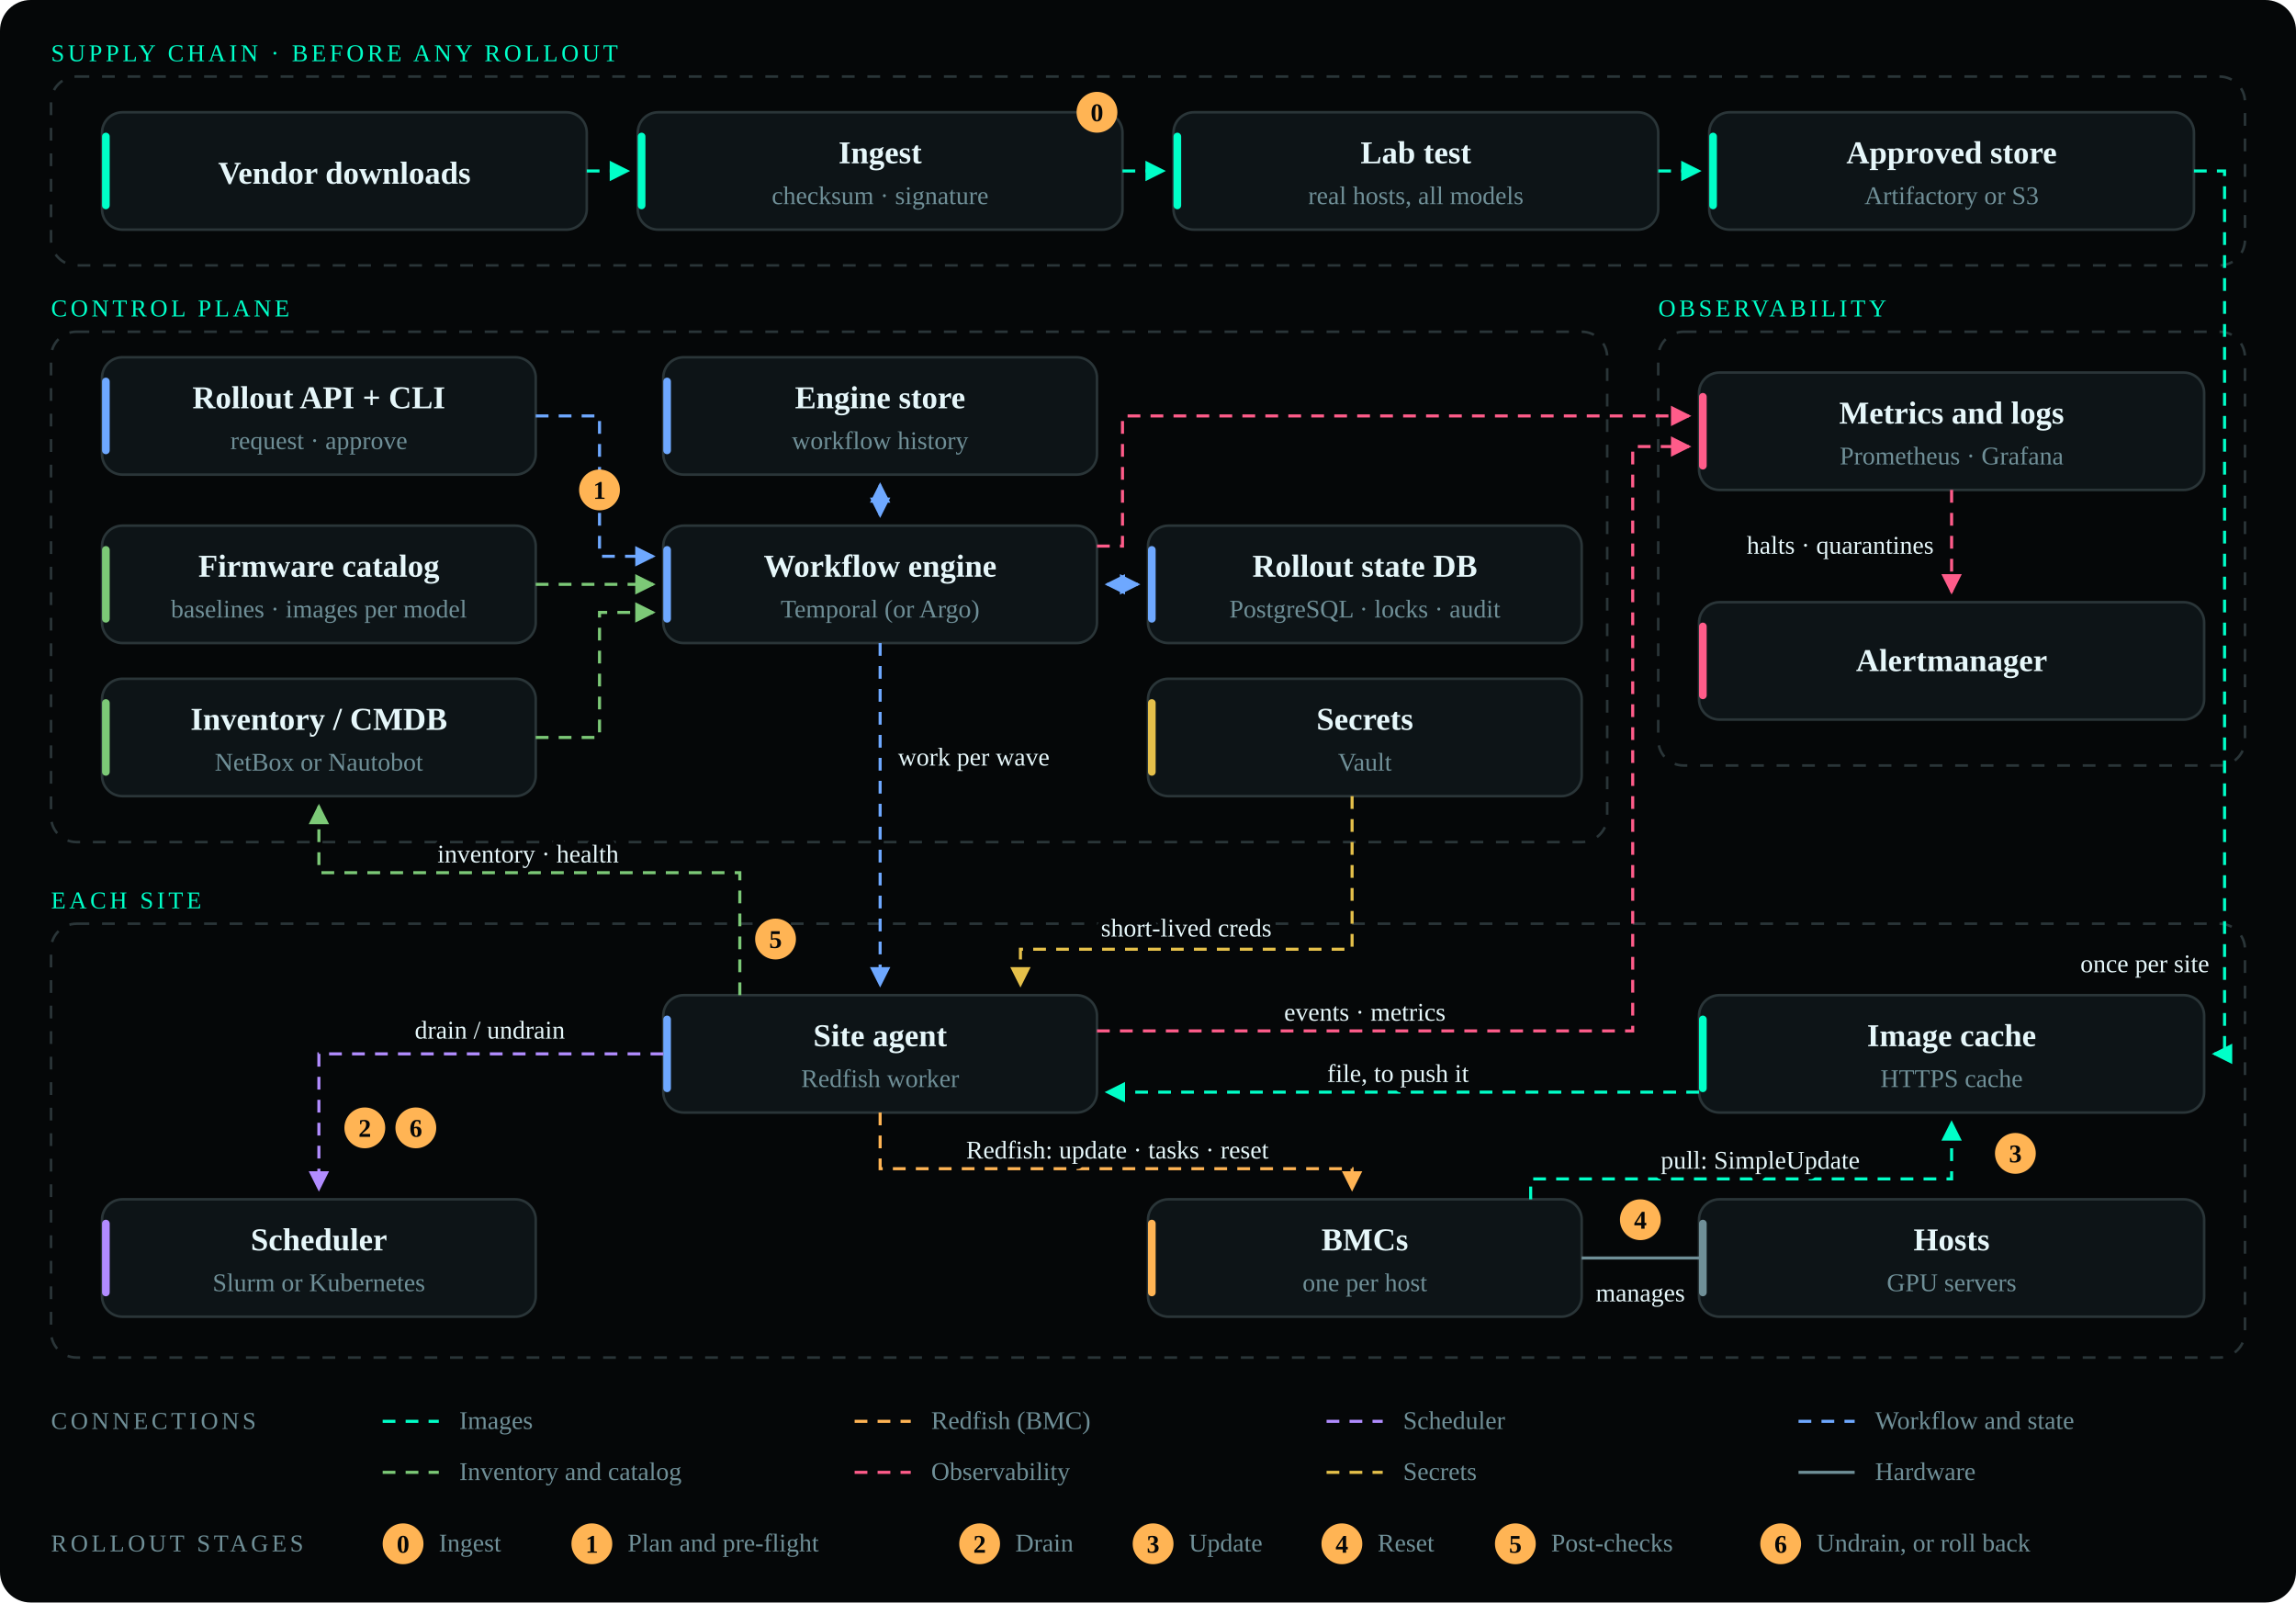
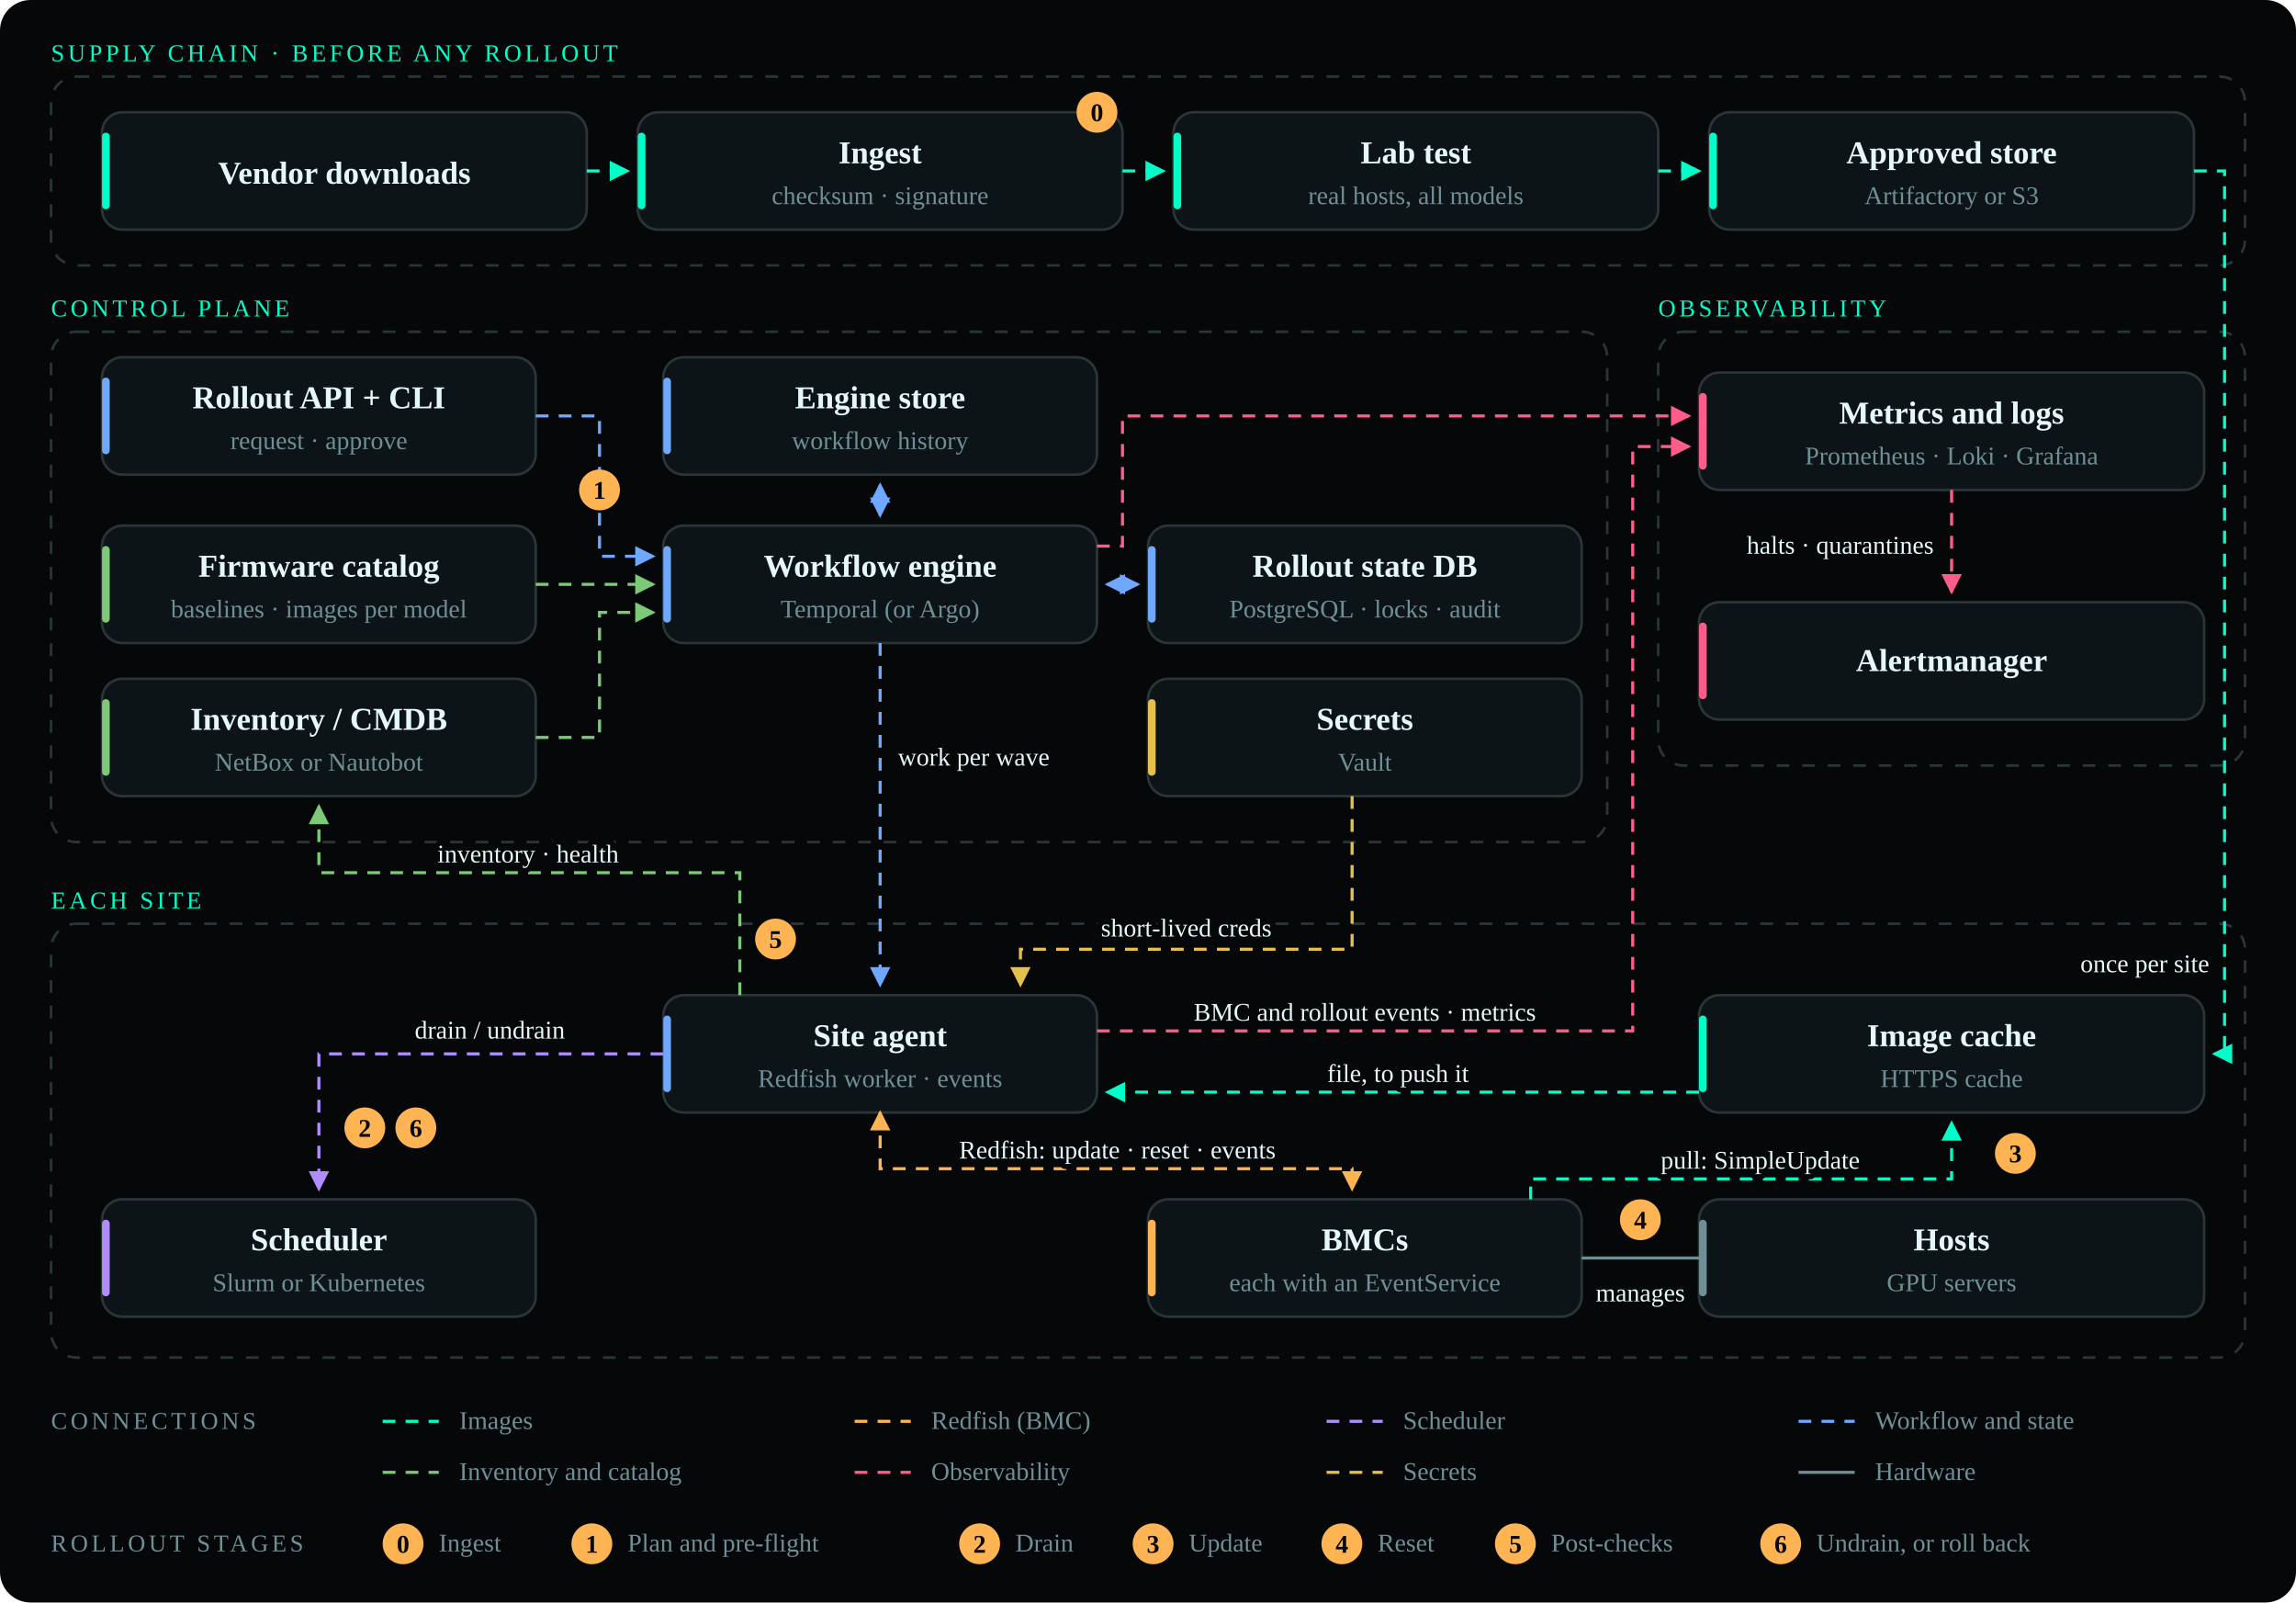
- <svg xmlns="http://www.w3.org/2000/svg" viewBox="0 0 900 628" role="img" aria-label="A production firmware-update system, the target for this rollout at fleet scale. Supply chain: vendor images are downloaded, ingested with their checksum and signature checked, tested on lab hosts of every model, and promoted into an approved store such as Artifactory or S3. Control plane: an operator requests and approves a rollout through an API and CLI; a workflow engine such as Temporal (or Argo) reads the firmware catalog of baselines and images per model and the inventory in NetBox or Nautobot, keeps its execution history in its own store, and writes each host's state, locks and audit trail to a rollout state database in PostgreSQL. Each site: a site agent takes the work of each wave, gets short-lived credentials from Vault, drains and undrains hosts through the scheduler, Slurm or Kubernetes, drives updates, tasks and resets over Redfish on the BMCs, and reports inventory and health back; a site image cache fetches each image from the approved store once per site; a BMC that offers SimpleUpdate pulls it from the cache, and for a push-only BMC the agent reads it from the cache and pushes it to MultipartHttpPushUri; the BMCs manage the GPU hosts. Observability: the engine and the agents send events and metrics to Prometheus and Grafana, and halts and quarantines raise alerts in Alertmanager. Numbered badges mark where each rollout stage happens: 0 ingest, 1 plan and pre-flight, 2 drain, 3 update, 4 reset, 5 post-checks, 6 undrain or roll back.">
+ <svg xmlns="http://www.w3.org/2000/svg" viewBox="0 0 900 628" role="img" aria-label="A production firmware-update system, the target for this rollout at fleet scale. Supply chain: vendor images are downloaded, ingested with their checksum and signature checked, tested on lab hosts of every model, and promoted into an approved store such as Artifactory or S3. Control plane: an operator requests and approves a rollout through an API and CLI; a workflow engine such as Temporal (or Argo) reads the firmware catalog of baselines and images per model and the inventory in NetBox or Nautobot, keeps its execution history in its own store, and writes each host's state, locks and audit trail to a rollout state database in PostgreSQL. Each site: a site agent takes the work of each wave, gets short-lived credentials from Vault, drains and undrains hosts through the scheduler, Slurm or Kubernetes, drives updates, tasks and resets over Redfish on the BMCs, subscribes to each BMC's Redfish EventService, so a BMC's own events, its tasks, resets, faults and threshold crossings, arrive as they happen rather than at the next poll, and reports inventory and health back; a site image cache fetches each image from the approved store once per site; a BMC that offers SimpleUpdate pulls it from the cache, and for a push-only BMC the agent reads it from the cache and pushes it to MultipartHttpPushUri; the BMCs manage the GPU hosts. Observability: Prometheus pulls the metrics, scraping each exporter's /metrics on an interval, while the agents push events, the rollout's steps and the BMCs' EventService events, into Loki; Grafana reads both, and halts and quarantines raise alerts in Alertmanager. Numbered badges mark where each rollout stage happens: 0 ingest, 1 plan and pre-flight, 2 drain, 3 update, 4 reset, 5 post-checks, 6 undrain or roll back.">
  <style>
    .ps text { font-family: var(--mono, monospace); }
    .ps .bg { fill: var(--bg-deep, #050708); }
    .ps .box { fill: var(--surface, #0d1417); stroke: var(--line, #2a3538); }
    .ps .name { fill: var(--fg, #e6f7fa); font-size: 12.5px; font-weight: 600; }
    .ps .sub { fill: var(--dim, #6f8f97); font-size: 10px; }
    .ps .band { fill: var(--dim, #6f8f97); font-size: 9.5px; letter-spacing: .14em; }
    .ps .band.hi { fill: var(--teal, #00ffc8); }
    .ps .lbl { fill: var(--dim, #6f8f97); font-size: 10px; }
    .ps .cut { fill: none; stroke: var(--line, #2a3538); stroke-width: 1; stroke-dasharray: 5 5; }
    /* a connection in its service's colour; the hardware link is the only solid one */
    .ps .edge { fill: none; stroke-width: 1.2; stroke-dasharray: 5 4; }
    .ps .edge.g-hw { stroke-dasharray: none; }
    .ps .elabel { fill: var(--fg, #e6f7fa); font-size: 10px; paint-order: stroke; stroke: var(--bg-deep, #050708); stroke-width: 4px; stroke-linejoin: round; }
    .ps .badge circle { fill: var(--amber, #ffb454); }
    .ps .badge text { fill: var(--bg-deep, #050708); font-size: 10px; font-weight: 700; }
    .ps .g-img { stroke: #00ffc8; } .ps .bar.g-img { fill: #00ffc8; stroke: none; }
    .ps .g-rf { stroke: #ffb454; } .ps .bar.g-rf { fill: #ffb454; stroke: none; }
    .ps .g-sch { stroke: #b18cff; } .ps .bar.g-sch { fill: #b18cff; stroke: none; }
    .ps .g-wf { stroke: #6ea8ff; } .ps .bar.g-wf { fill: #6ea8ff; stroke: none; }
    .ps .g-inv { stroke: #7cc977; } .ps .bar.g-inv { fill: #7cc977; stroke: none; }
    .ps .g-obs { stroke: #ff5c8a; } .ps .bar.g-obs { fill: #ff5c8a; stroke: none; }
    .ps .g-sec { stroke: #e5c04a; } .ps .bar.g-sec { fill: #e5c04a; stroke: none; }
    .ps .g-hw { stroke: #6f8f97; } .ps .bar.g-hw { fill: #6f8f97; stroke: none; }
    /* motion: a connection's dashes run the way it points; the hardware link stays still */
    @keyframes ps-flow { to { stroke-dashoffset: -18; } }
    .ps .edge { animation: ps-flow 1.2s linear infinite; }
    .ps .edge.g-hw { animation: none; }
    @media (prefers-reduced-motion: reduce) { .ps .edge { animation: none; } }
  </style>
  <defs>
    <marker id="ps-img" viewBox="0 0 8 8" refX="7" refY="4" markerWidth="8" markerHeight="8" markerUnits="userSpaceOnUse" orient="auto-start-reverse">
      <path d="M0 0 8 4 0 8z" style="fill: #00ffc8" />
    </marker>
    <marker id="ps-rf" viewBox="0 0 8 8" refX="7" refY="4" markerWidth="8" markerHeight="8" markerUnits="userSpaceOnUse" orient="auto-start-reverse">
      <path d="M0 0 8 4 0 8z" style="fill: #ffb454" />
    </marker>
    <marker id="ps-sch" viewBox="0 0 8 8" refX="7" refY="4" markerWidth="8" markerHeight="8" markerUnits="userSpaceOnUse" orient="auto-start-reverse">
      <path d="M0 0 8 4 0 8z" style="fill: #b18cff" />
    </marker>
    <marker id="ps-wf" viewBox="0 0 8 8" refX="7" refY="4" markerWidth="8" markerHeight="8" markerUnits="userSpaceOnUse" orient="auto-start-reverse">
      <path d="M0 0 8 4 0 8z" style="fill: #6ea8ff" />
    </marker>
    <marker id="ps-inv" viewBox="0 0 8 8" refX="7" refY="4" markerWidth="8" markerHeight="8" markerUnits="userSpaceOnUse" orient="auto-start-reverse">
      <path d="M0 0 8 4 0 8z" style="fill: #7cc977" />
    </marker>
    <marker id="ps-obs" viewBox="0 0 8 8" refX="7" refY="4" markerWidth="8" markerHeight="8" markerUnits="userSpaceOnUse" orient="auto-start-reverse">
      <path d="M0 0 8 4 0 8z" style="fill: #ff5c8a" />
    </marker>
    <marker id="ps-sec" viewBox="0 0 8 8" refX="7" refY="4" markerWidth="8" markerHeight="8" markerUnits="userSpaceOnUse" orient="auto-start-reverse">
      <path d="M0 0 8 4 0 8z" style="fill: #e5c04a" />
    </marker>
  </defs>
  <g class="ps">
    <rect class="bg" x="0" y="0" width="900" height="628" rx="12" />
    <text class="band hi" x="20" y="24">SUPPLY CHAIN · BEFORE ANY ROLLOUT</text>
    <rect class="cut" x="20" y="30" width="860" height="74" rx="10" />
    <rect class="box" x="40" y="44" width="190" height="46" rx="8" />
    <rect class="bar g-img" x="40" y="52" width="3" height="30" rx="1.5" />
    <text class="name" x="135" y="72" text-anchor="middle">Vendor downloads</text>
    <rect class="box" x="250" y="44" width="190" height="46" rx="8" />
    <rect class="bar g-img" x="250" y="52" width="3" height="30" rx="1.5" />
    <text class="name" x="345" y="64" text-anchor="middle">Ingest</text>
    <text class="sub" x="345" y="80" text-anchor="middle">checksum · signature</text>
    <rect class="box" x="460" y="44" width="190" height="46" rx="8" />
    <rect class="bar g-img" x="460" y="52" width="3" height="30" rx="1.5" />
    <text class="name" x="555" y="64" text-anchor="middle">Lab test</text>
    <text class="sub" x="555" y="80" text-anchor="middle">real hosts, all models</text>
    <rect class="box" x="670" y="44" width="190" height="46" rx="8" />
    <rect class="bar g-img" x="670" y="52" width="3" height="30" rx="1.5" />
    <text class="name" x="765" y="64" text-anchor="middle">Approved store</text>
    <text class="sub" x="765" y="80" text-anchor="middle">Artifactory or S3</text>
    <path class="edge g-img" d="M230 67H246" marker-end="url(#ps-img)" />
    <path class="edge g-img" d="M440 67H456" marker-end="url(#ps-img)" />
    <path class="edge g-img" d="M650 67H666" marker-end="url(#ps-img)" />
    <text class="band hi" x="20" y="124">CONTROL PLANE</text>
    <rect class="cut" x="20" y="130" width="610" height="200" rx="10" />
    <rect class="box" x="40" y="140" width="170" height="46" rx="8" />
    <rect class="bar g-wf" x="40" y="148" width="3" height="30" rx="1.5" />
    <text class="name" x="125" y="160" text-anchor="middle">Rollout API + CLI</text>
    <text class="sub" x="125" y="176" text-anchor="middle">request · approve</text>
    <rect class="box" x="40" y="206" width="170" height="46" rx="8" />
    <rect class="bar g-inv" x="40" y="214" width="3" height="30" rx="1.5" />
    <text class="name" x="125" y="226" text-anchor="middle">Firmware catalog</text>
    <text class="sub" x="125" y="242" text-anchor="middle">baselines · images per model</text>
    <rect class="box" x="40" y="266" width="170" height="46" rx="8" />
    <rect class="bar g-inv" x="40" y="274" width="3" height="30" rx="1.5" />
    <text class="name" x="125" y="286" text-anchor="middle">Inventory / CMDB</text>
    <text class="sub" x="125" y="302" text-anchor="middle">NetBox or Nautobot</text>
    <rect class="box" x="260" y="140" width="170" height="46" rx="8" />
    <rect class="bar g-wf" x="260" y="148" width="3" height="30" rx="1.5" />
    <text class="name" x="345" y="160" text-anchor="middle">Engine store</text>
    <text class="sub" x="345" y="176" text-anchor="middle">workflow history</text>
    <rect class="box" x="260" y="206" width="170" height="46" rx="8" />
    <rect class="bar g-wf" x="260" y="214" width="3" height="30" rx="1.5" />
    <text class="name" x="345" y="226" text-anchor="middle">Workflow engine</text>
    <text class="sub" x="345" y="242" text-anchor="middle">Temporal (or Argo)</text>
    <rect class="box" x="450" y="206" width="170" height="46" rx="8" />
    <rect class="bar g-wf" x="450" y="214" width="3" height="30" rx="1.5" />
    <text class="name" x="535" y="226" text-anchor="middle">Rollout state DB</text>
    <text class="sub" x="535" y="242" text-anchor="middle">PostgreSQL · locks · audit</text>
    <rect class="box" x="450" y="266" width="170" height="46" rx="8" />
    <rect class="bar g-sec" x="450" y="274" width="3" height="30" rx="1.5" />
    <text class="name" x="535" y="286" text-anchor="middle">Secrets</text>
    <text class="sub" x="535" y="302" text-anchor="middle">Vault</text>
    <path class="edge g-wf" d="M210 163H235V218H256" marker-end="url(#ps-wf)" />
    <path class="edge g-inv" d="M210 229H256" marker-end="url(#ps-inv)" />
    <path class="edge g-inv" d="M210 289H235V240H256" marker-end="url(#ps-inv)" />
    <path class="edge g-wf" d="M345 190V202" marker-end="url(#ps-wf)" marker-start="url(#ps-wf)" />
    <path class="edge g-wf" d="M434 229H446" marker-end="url(#ps-wf)" marker-start="url(#ps-wf)" />
    <text class="band hi" x="650" y="124">OBSERVABILITY</text>
    <rect class="cut" x="650" y="130" width="230" height="170" rx="10" />
    <rect class="box" x="666" y="146" width="198" height="46" rx="8" />
    <rect class="bar g-obs" x="666" y="154" width="3" height="30" rx="1.5" />
    <text class="name" x="765" y="166" text-anchor="middle">Metrics and logs</text>
-     <text class="sub" x="765" y="182" text-anchor="middle">Prometheus · Grafana</text>
+     <text class="sub" x="765" y="182" text-anchor="middle">Prometheus · Loki · Grafana</text>
    <rect class="box" x="666" y="236" width="198" height="46" rx="8" />
    <rect class="bar g-obs" x="666" y="244" width="3" height="30" rx="1.5" />
    <text class="name" x="765" y="263" text-anchor="middle">Alertmanager</text>
    <path class="edge g-obs" d="M430 214H440V163H662" marker-end="url(#ps-obs)" />
    <path class="edge g-obs" d="M765 192V232" marker-end="url(#ps-obs)" />
    <text class="elabel" x="758" y="217" text-anchor="end">halts · quarantines</text>
    <text class="band hi" x="20" y="356">EACH SITE</text>
    <rect class="cut" x="20" y="362" width="860" height="170" rx="10" />
    <rect class="box" x="260" y="390" width="170" height="46" rx="8" />
    <rect class="bar g-wf" x="260" y="398" width="3" height="30" rx="1.5" />
    <text class="name" x="345" y="410" text-anchor="middle">Site agent</text>
-     <text class="sub" x="345" y="426" text-anchor="middle">Redfish worker</text>
+     <text class="sub" x="345" y="426" text-anchor="middle">Redfish worker · events</text>
    <rect class="box" x="666" y="390" width="198" height="46" rx="8" />
    <rect class="bar g-img" x="666" y="398" width="3" height="30" rx="1.5" />
    <text class="name" x="765" y="410" text-anchor="middle">Image cache</text>
    <text class="sub" x="765" y="426" text-anchor="middle">HTTPS cache</text>
    <rect class="box" x="40" y="470" width="170" height="46" rx="8" />
    <rect class="bar g-sch" x="40" y="478" width="3" height="30" rx="1.5" />
    <text class="name" x="125" y="490" text-anchor="middle">Scheduler</text>
    <text class="sub" x="125" y="506" text-anchor="middle">Slurm or Kubernetes</text>
    <rect class="box" x="450" y="470" width="170" height="46" rx="8" />
    <rect class="bar g-rf" x="450" y="478" width="3" height="30" rx="1.5" />
    <text class="name" x="535" y="490" text-anchor="middle">BMCs</text>
-     <text class="sub" x="535" y="506" text-anchor="middle">one per host</text>
+     <text class="sub" x="535" y="506" text-anchor="middle">each with an EventService</text>
    <rect class="box" x="666" y="470" width="198" height="46" rx="8" />
    <rect class="bar g-hw" x="666" y="478" width="3" height="30" rx="1.5" />
    <text class="name" x="765" y="490" text-anchor="middle">Hosts</text>
    <text class="sub" x="765" y="506" text-anchor="middle">GPU servers</text>
    <path class="edge g-wf" d="M345 252V386" marker-end="url(#ps-wf)" />
    <text class="elabel" x="352" y="300" text-anchor="start">work per wave</text>
    <path class="edge g-sec" d="M530 312V372H400V386" marker-end="url(#ps-sec)" />
    <text class="elabel" x="465" y="367" text-anchor="middle">short-lived creds</text>
    <path class="edge g-img" d="M860 67H872V413H868" marker-end="url(#ps-img)" />
    <text class="elabel" x="866" y="381" text-anchor="end">once per site</text>
    <path class="edge g-sch" d="M260 413H125V466" marker-end="url(#ps-sch)" />
    <text class="elabel" x="192" y="407" text-anchor="middle">drain / undrain</text>
-     <path class="edge g-rf" d="M345 436V458H530V466" marker-end="url(#ps-rf)" />
-     <text class="elabel" x="438" y="454" text-anchor="middle">Redfish: update · tasks · reset</text>
+     <path class="edge g-rf" d="M345 436V458H530V466" marker-end="url(#ps-rf)" marker-start="url(#ps-rf)" />
+     <text class="elabel" x="438" y="454" text-anchor="middle">Redfish: update · reset · events</text>
    <path class="edge g-img" d="M600 470V462H765V440" marker-end="url(#ps-img)" />
    <text class="elabel" x="690" y="458" text-anchor="middle">pull: SimpleUpdate</text>
    <path class="edge g-img" d="M666 428H434" marker-end="url(#ps-img)" />
    <text class="elabel" x="548" y="424" text-anchor="middle">file, to push it</text>
    <path class="edge g-hw" d="M620 493H666" />
    <text class="elabel" x="643" y="510" text-anchor="middle">manages</text>
    <path class="edge g-inv" d="M290 390V342H125V316" marker-end="url(#ps-inv)" />
    <text class="elabel" x="207" y="338" text-anchor="middle">inventory · health</text>
    <path class="edge g-obs" d="M430 404H640V175H662" marker-end="url(#ps-obs)" />
-     <text class="elabel" x="535" y="400" text-anchor="middle">events · metrics</text>
+     <text class="elabel" x="535" y="400" text-anchor="middle">BMC and rollout events · metrics</text>
    <g class="badge">
      <circle cx="430" cy="44" r="8" />
      <text x="430" y="47.5" text-anchor="middle">0</text>
    </g>
    <g class="badge">
      <circle cx="235" cy="192" r="8" />
      <text x="235" y="195.5" text-anchor="middle">1</text>
    </g>
    <g class="badge">
      <circle cx="143" cy="442" r="8" />
      <text x="143" y="445.5" text-anchor="middle">2</text>
    </g>
    <g class="badge">
      <circle cx="790" cy="452" r="8" />
      <text x="790" y="455.5" text-anchor="middle">3</text>
    </g>
    <g class="badge">
      <circle cx="643" cy="478" r="8" />
      <text x="643" y="481.5" text-anchor="middle">4</text>
    </g>
    <g class="badge">
      <circle cx="304" cy="368" r="8" />
      <text x="304" y="371.5" text-anchor="middle">5</text>
    </g>
    <g class="badge">
      <circle cx="163" cy="442" r="8" />
      <text x="163" y="445.5" text-anchor="middle">6</text>
    </g>
    <text class="band" x="20" y="560">CONNECTIONS</text>
    <path class="edge g-img" d="M150 557H172" />
    <text class="lbl" x="180" y="560">Images</text>
    <path class="edge g-rf" d="M335 557H357" />
    <text class="lbl" x="365" y="560">Redfish (BMC)</text>
    <path class="edge g-sch" d="M520 557H542" />
    <text class="lbl" x="550" y="560">Scheduler</text>
    <path class="edge g-wf" d="M705 557H727" />
    <text class="lbl" x="735" y="560">Workflow and state</text>
    <path class="edge g-inv" d="M150 577H172" />
    <text class="lbl" x="180" y="580">Inventory and catalog</text>
    <path class="edge g-obs" d="M335 577H357" />
    <text class="lbl" x="365" y="580">Observability</text>
    <path class="edge g-sec" d="M520 577H542" />
    <text class="lbl" x="550" y="580">Secrets</text>
    <path class="edge g-hw" d="M705 577H727" />
    <text class="lbl" x="735" y="580">Hardware</text>
    <text class="band" x="20" y="608">ROLLOUT STAGES</text>
    <g class="badge">
      <circle cx="158" cy="605" r="8" />
      <text x="158" y="608.5" text-anchor="middle">0</text>
    </g>
    <text class="lbl" x="172" y="608">Ingest</text>
    <g class="badge">
      <circle cx="232" cy="605" r="8" />
      <text x="232" y="608.5" text-anchor="middle">1</text>
    </g>
    <text class="lbl" x="246" y="608">Plan and pre-flight</text>
    <g class="badge">
      <circle cx="384" cy="605" r="8" />
      <text x="384" y="608.5" text-anchor="middle">2</text>
    </g>
    <text class="lbl" x="398" y="608">Drain</text>
    <g class="badge">
      <circle cx="452" cy="605" r="8" />
      <text x="452" y="608.5" text-anchor="middle">3</text>
    </g>
    <text class="lbl" x="466" y="608">Update</text>
    <g class="badge">
      <circle cx="526" cy="605" r="8" />
      <text x="526" y="608.5" text-anchor="middle">4</text>
    </g>
    <text class="lbl" x="540" y="608">Reset</text>
    <g class="badge">
      <circle cx="594" cy="605" r="8" />
      <text x="594" y="608.5" text-anchor="middle">5</text>
    </g>
    <text class="lbl" x="608" y="608">Post-checks</text>
    <g class="badge">
      <circle cx="698" cy="605" r="8" />
      <text x="698" y="608.5" text-anchor="middle">6</text>
    </g>
    <text class="lbl" x="712" y="608">Undrain, or roll back</text>
  </g>
</svg>
